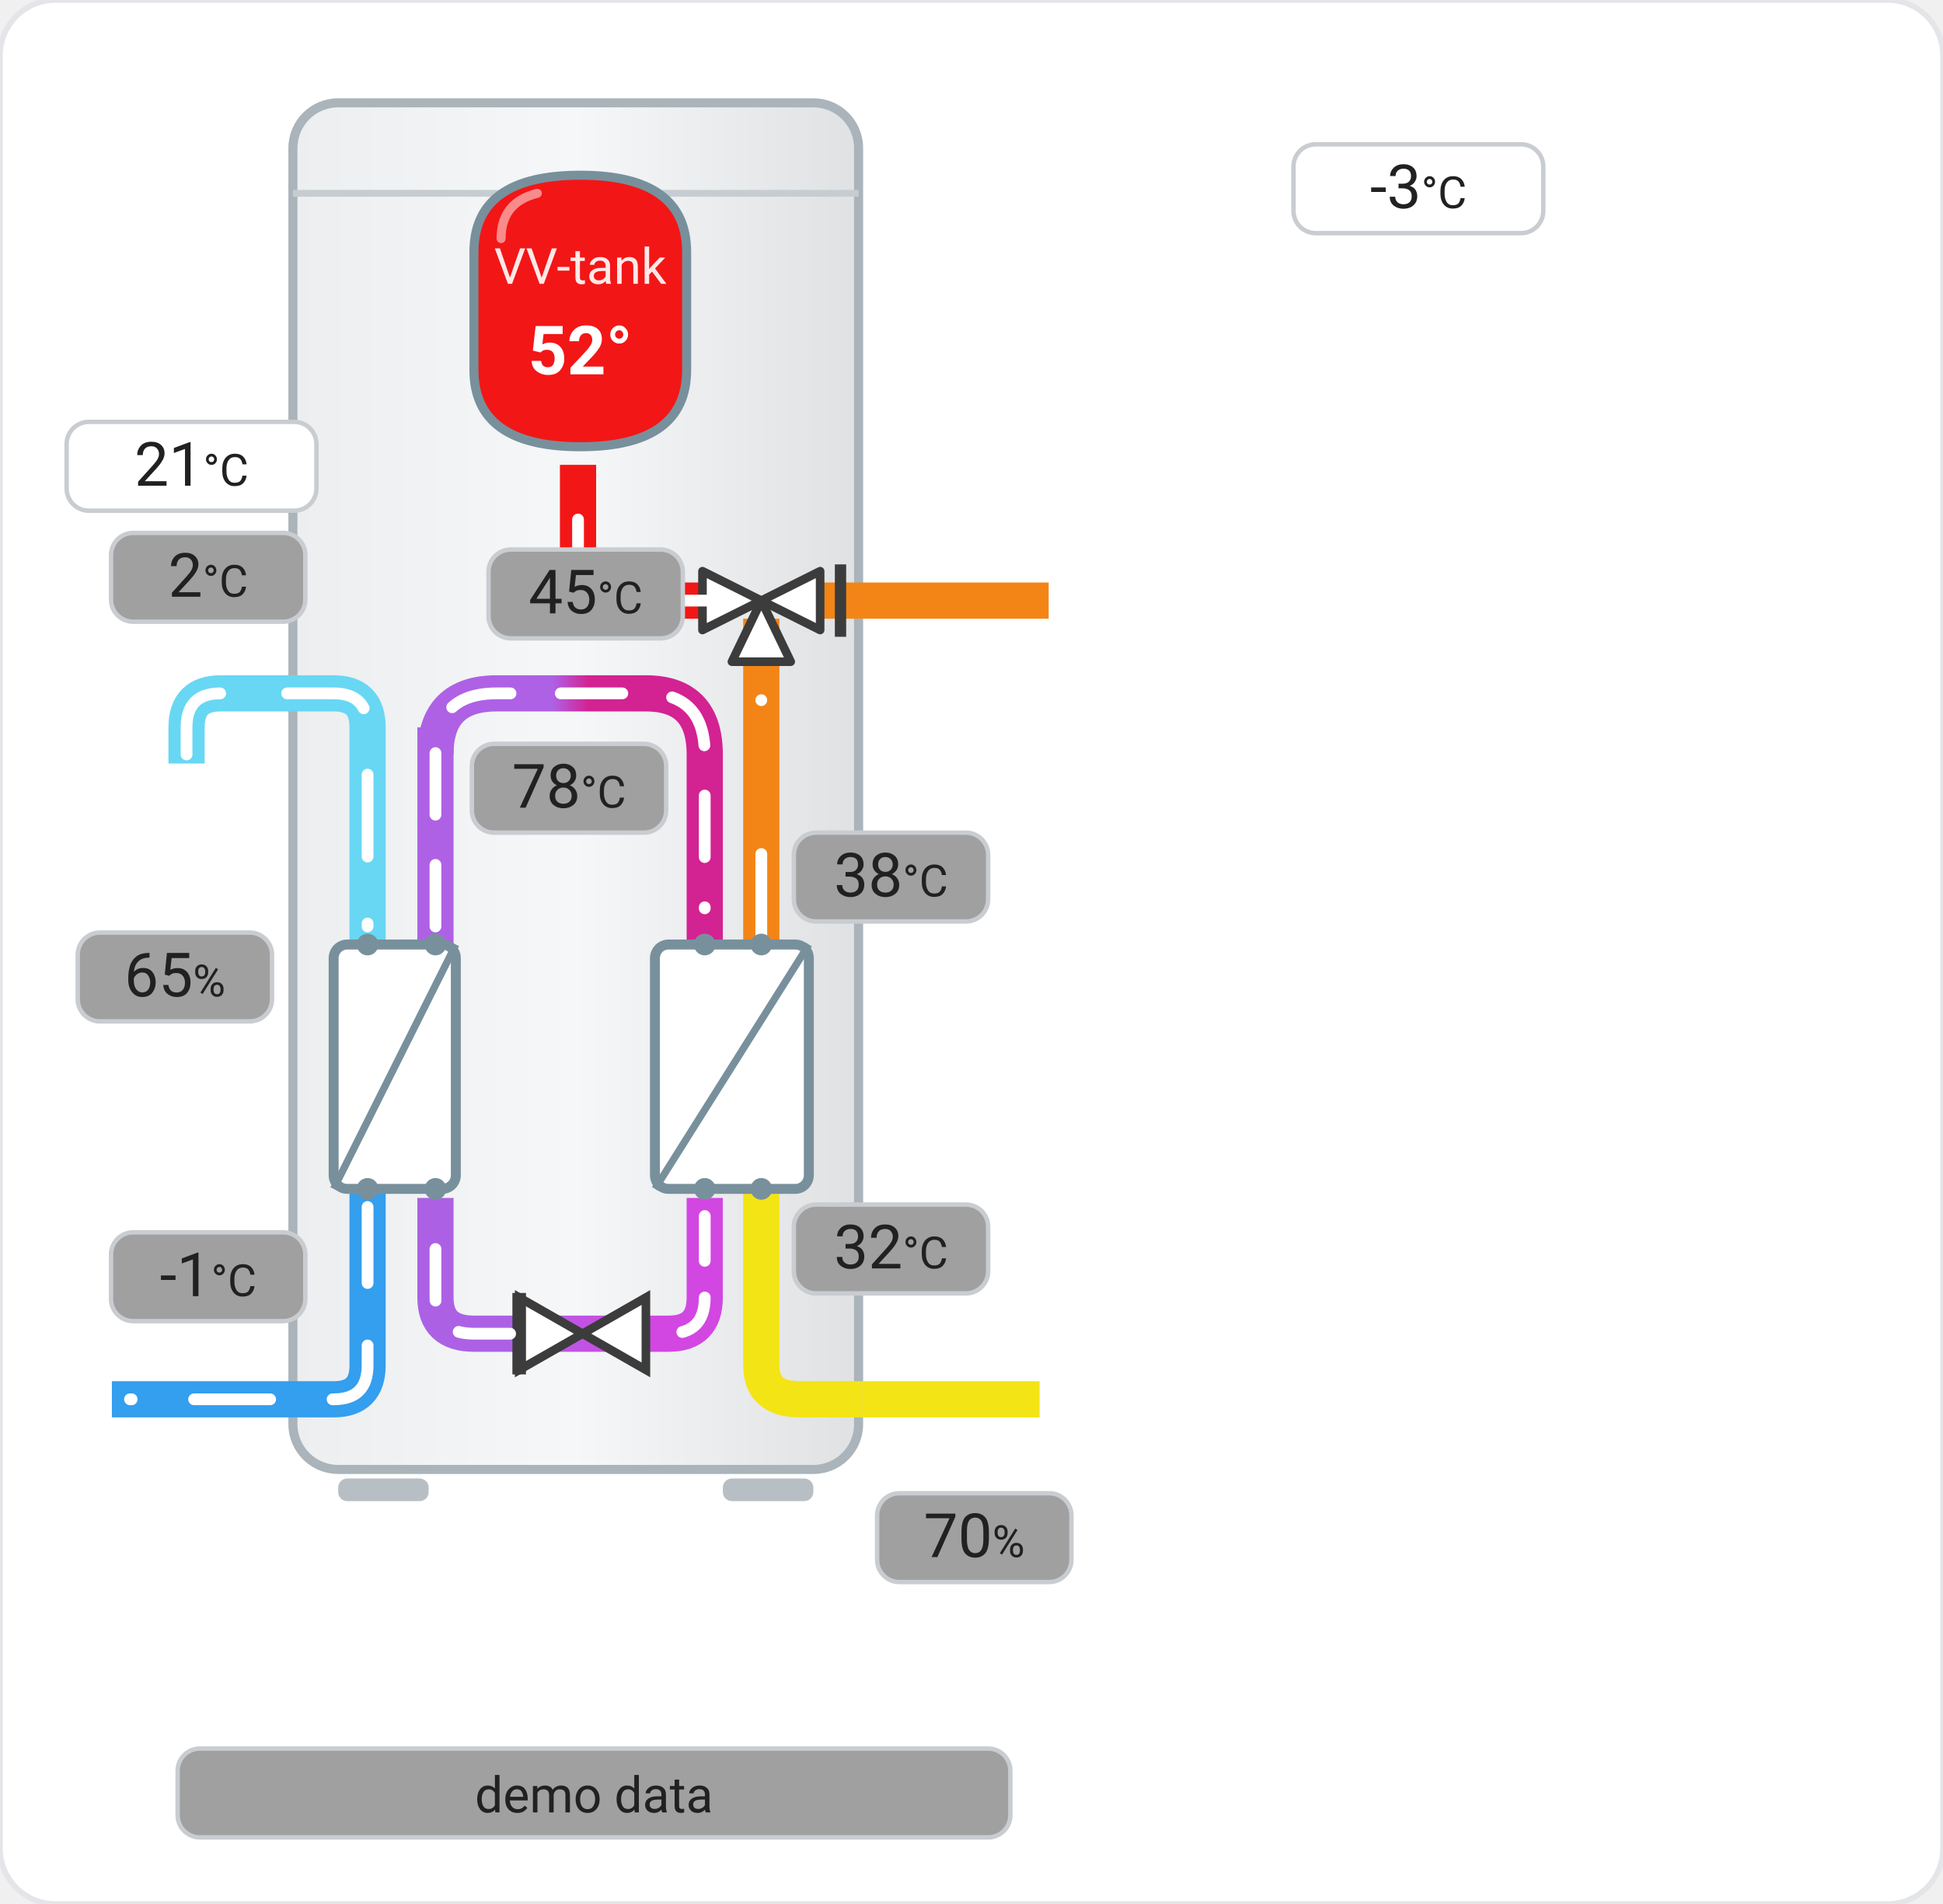
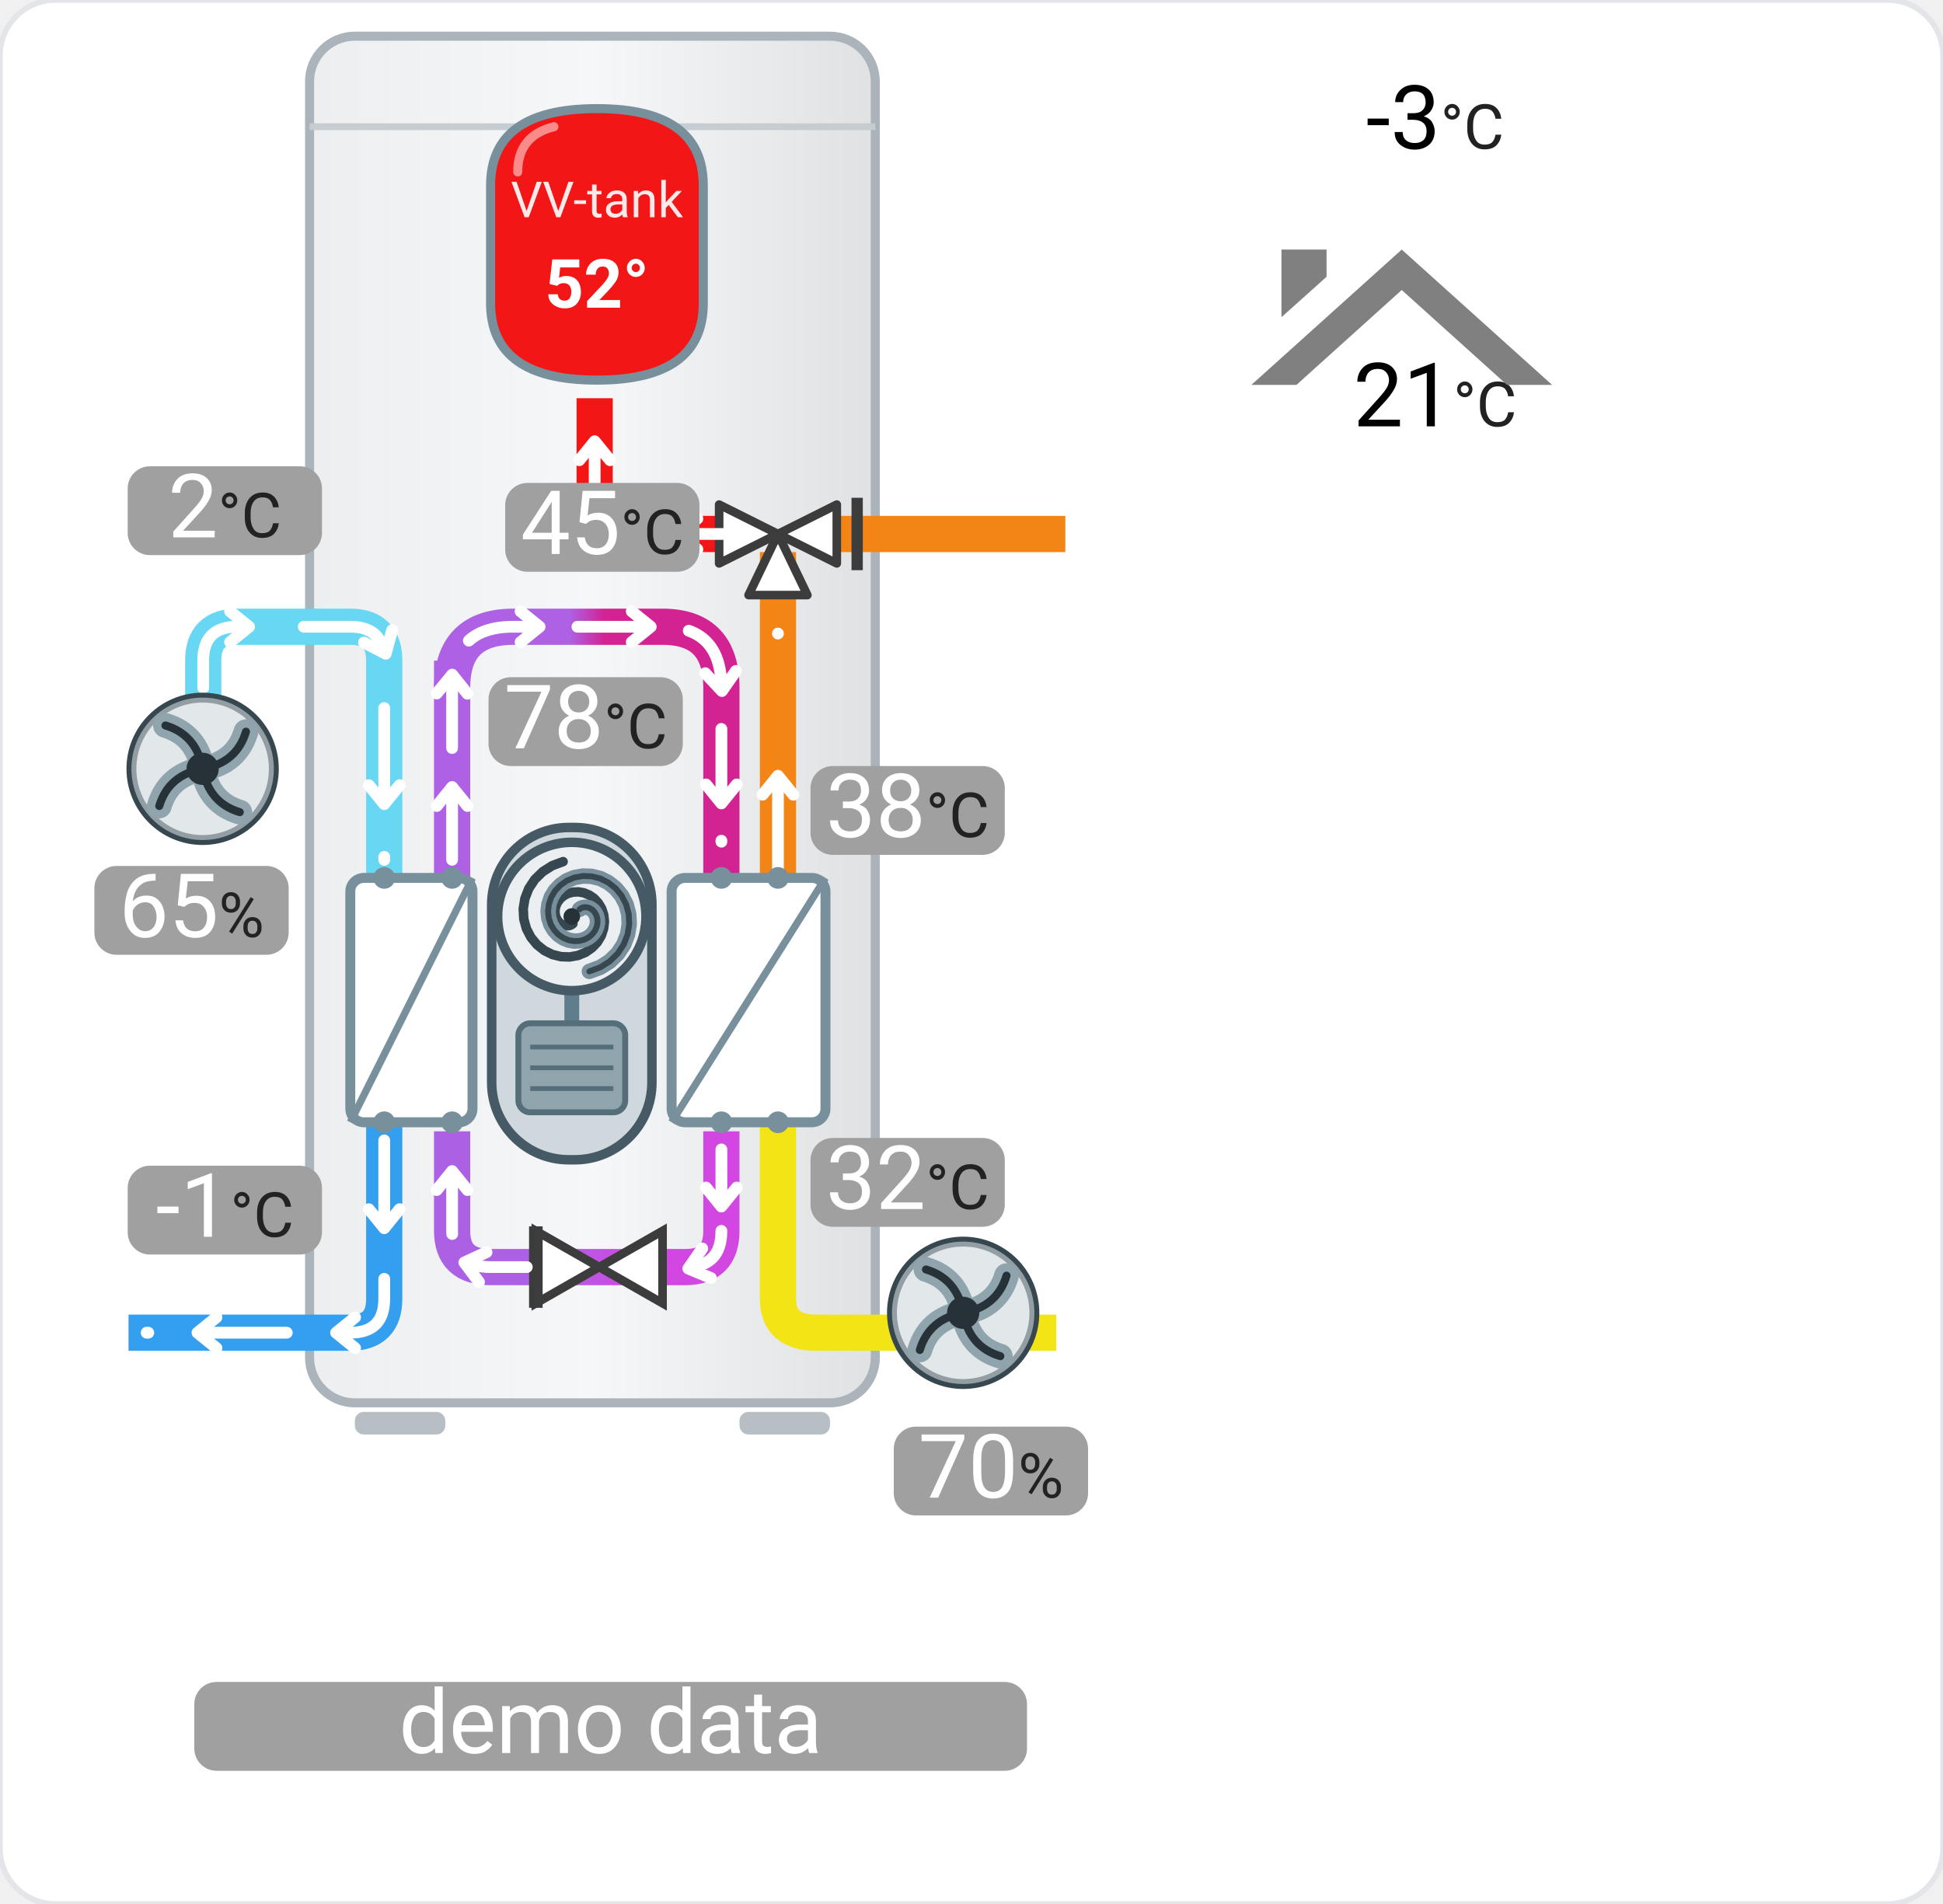
<svg xmlns="http://www.w3.org/2000/svg" width="350" height="343" viewBox="0 0 350 343" font-family="Segoe UI, Roboto, Helvetica, Arial, sans-serif">
  <rect x="0" y="0" width="350" height="343" rx="10" fill="#ffffff" stroke="#e3e5e8" />
-   <svg x="12" y="12" width="326.09" height="300" viewBox="0 0 400 368">
+   <svg x="15" y="0" width="326.09" height="300" viewBox="0 0 400 368">
    <defs>
      <linearGradient id="vgcab" x1="0" y1="0" x2="1" y2="0">
        <stop offset="0" stop-color="#eceeef" />
        <stop offset="0.5" stop-color="#f6f7f8" />
        <stop offset="1" stop-color="#dfe1e3" />
      </linearGradient>
    </defs>
    <rect x="50" y="8" width="125" height="302" rx="10" fill="url(#vgcab)" stroke="#aab4ba" stroke-width="2" />
    <line x1="50" y1="28" x2="175" y2="28" stroke="#c5cdd2" stroke-width="1.5" />
    <rect x="60" y="312" width="20" height="5" rx="2" fill="#b8bfc4" />
    <rect x="145" y="312" width="20" height="5" rx="2" fill="#b8bfc4" />
    <defs />
    <g id="piperedo">
      <defs>
        <linearGradient id="vgl" gradientUnits="userSpaceOnUse" x1="0" y1="292" x2="0" y2="146">
          <stop offset="0" stop-color="hsl(275.0,72%,64.0%)" />
          <stop offset="1" stop-color="hsl(275.0,72%,64.0%)" />
        </linearGradient>
        <linearGradient id="vgt" gradientUnits="userSpaceOnUse" x1="81" y1="0" x2="147" y2="0">
          <stop offset="0" stop-color="hsl(275.0,72%,64.0%)" />
          <stop offset="0.40" stop-color="hsl(275.0,72%,64.0%)" />
          <stop offset="0.52" stop-color="hsl(322.0,72%,48.0%)" />
          <stop offset="1" stop-color="hsl(322.0,72%,48.0%)" />
        </linearGradient>
        <linearGradient id="vgb" gradientUnits="userSpaceOnUse" x1="81" y1="0" x2="147" y2="0">
          <stop offset="0" stop-color="hsl(274.0,72%,64.0%)" />
          <stop offset="0.30" stop-color="hsl(274.0,72%,64.0%)" />
          <stop offset="0.66" stop-color="hsl(294.0,72%,58.0%)" />
          <stop offset="1" stop-color="hsl(294.0,72%,58.0%)" />
        </linearGradient>
      </defs>
      <path d="M176 294.5 H215" fill="none" stroke="hsl(56.0,90%,52%)" stroke-width="8" />
      <path d="M81.5 196 V146" fill="none" stroke="url(#vgl)" stroke-width="8" />
      <path d="M81.5 152 Q81.5 138.5 95 138.5 H128 Q141 138.5 141 152 V194" fill="none" stroke="url(#vgt)" stroke-width="8" />
      <path d="M141 250 V272 Q141 280 133 280 H90 Q81.5 280 81.5 272 V250" fill="none" stroke="url(#vgb)" stroke-width="8" />
      <path d="M153.5 196 V122" fill="none" stroke="hsl(30.0,90%,52%)" stroke-width="8" />
      <path d="M165 118 H217" fill="none" stroke="hsl(30.0,90%,52%)" stroke-width="8" />
      <g id="valve3w">
-         <path d="M153.5 192 V140" fill="none" stroke="#ffffff" stroke-width="2.6" stroke-linecap="round" stroke-dasharray="18.0 34.0" />
-         <path d="M-1.6 -3.4 L2.6 0 L-1.6 3.4" fill="none" stroke="#ffffff" stroke-width="2.6" stroke-linecap="round" stroke-linejoin="round" />
+         <path d="M153.5 192 V140" fill="none" stroke="#ffffff" stroke-width="2.6" stroke-linecap="round" stroke-dasharray="18.0 34.0" style="" />
+         <path d="M-1.6 -3.4 L2.6 0 L-1.6 3.4" fill="none" stroke="#ffffff" stroke-width="2.6" stroke-linecap="round" stroke-linejoin="round" transform="translate(153.50 174.02) rotate(-90.00)" />
        <path d="M147 118 H121 Q113 118 113 110 V88" fill="none" stroke="hsl(0.0,90%,52%)" stroke-width="8" stroke-linejoin="round" />
        <line x1="171" y1="110" x2="171" y2="126" stroke="rgb(60,60,60)" stroke-width="2.5" />
        <path d="M147 131.5 L153.5 118 L160 131.5 Z" fill="#ffffff" stroke="rgb(60,60,60)" stroke-width="1.9" stroke-linejoin="round" />
        <path d="M140.5 111.5 L153.5 118 L140.5 124.5 Z" fill="#ffffff" stroke="rgb(60,60,60)" stroke-width="1.9" stroke-linejoin="round" />
        <path d="M166.5 111.5 L153.5 118 L166.5 124.5 Z" fill="#ffffff" stroke="rgb(60,60,60)" stroke-width="1.9" stroke-linejoin="round" />
      </g>
      <path d="M153.5 248 V287 Q153.5 294.5 162 294.5 H176" fill="none" stroke="hsl(56.0,90%,52%)" stroke-width="8" />
      <path d="M26.5 154 V146 Q26.5 138.5 34 138.5 H59 Q66.5 138.5 66.5 146 V196" fill="none" stroke="hsl(192.0,85%,68.0%)" stroke-width="8" stroke-linejoin="round" />
      <path d="M66.5 246 V287 Q66.5 294.5 59 294.5 H10" fill="none" stroke="hsl(206.0,85%,57.0%)" stroke-width="8" stroke-linejoin="round" />
      <g id="vvx-inner">
        <rect x="130" y="194" width="34" height="54" rx="3" fill="#ffffff" stroke="#78909c" stroke-width="2.2" />
        <line x1="130" y1="248" x2="164" y2="194" stroke="#78909c" stroke-width="1.6" />
        <circle cx="141" cy="194" r="2.4" fill="#78909c" />
        <circle cx="141" cy="248" r="2.4" fill="#78909c" />
        <circle cx="153.5" cy="194" r="2.4" fill="#78909c" />
        <circle cx="153.5" cy="248" r="2.4" fill="#78909c" />
      </g>
      <g id="vvx-evap">
        <rect x="59" y="194" width="27" height="54" rx="3" fill="#ffffff" stroke="#78909c" stroke-width="2.2" />
        <line x1="59" y1="248" x2="86" y2="194" stroke="#78909c" stroke-width="1.6" />
        <circle cx="66.5" cy="194" r="2.4" fill="#78909c" />
        <circle cx="66.5" cy="248" r="2.4" fill="#78909c" />
        <circle cx="81.5" cy="194" r="2.4" fill="#78909c" />
        <circle cx="81.5" cy="248" r="2.4" fill="#78909c" />
      </g>
      <path d="M100 272 L114 280 L100 288 Z" fill="#ffffff" stroke="rgb(60,60,60)" stroke-width="1.9" />
      <path d="M128 272 L114 280 L128 288 Z" fill="#ffffff" stroke="rgb(60,60,60)" stroke-width="1.9" />
      <line x1="100" y1="271" x2="100" y2="289" stroke="rgb(60,60,60)" stroke-width="3" />
    </g>
-     <path d="M90 41 Q90 24 113.5 24 Q137 24 137 41 V67 Q137 84 113.5 84 Q90 84 90 67 Z" fill="hsl(0.0,90%,52%)" fill-opacity="1.0" stroke="#78909c" stroke-width="2" />
+     <path class="vptankglow" d="M90 41 Q90 24 113.5 24 Q137 24 137 41 V67 Q137 84 113.5 84 Q90 84 90 67 Z" fill="hsl(0.0,90%,52%)" fill-opacity="1.0" stroke="#78909c" stroke-width="2" />
    <path d="M96 38 Q96 30 104 28" fill="none" stroke="#ffffff" stroke-width="2" stroke-linecap="round" opacity="0.5" />
    <text x="113.5" y="48" text-anchor="middle" font-size="11" fill="#ffffff" opacity="0.9">VV-tank</text>
    <text x="113.5" y="68" text-anchor="middle" font-size="15" font-weight="bold" fill="#ffffff">52°</text>
-     <path d="M26.5 152 V146 Q26.5 138.5 34 138.5 H59 Q66.5 138.5 66.5 146 V190" fill="none" stroke="#ffffff" stroke-width="2.6" stroke-linecap="round" stroke-dasharray="18.1 14.8" />
-     <path d="M-1.6 -3.4 L2.6 0 L-1.6 3.4" fill="none" stroke="#ffffff" stroke-width="2.6" stroke-linecap="round" stroke-linejoin="round" />
-     <path d="M-1.6 -3.4 L2.6 0 L-1.6 3.4" fill="none" stroke="#ffffff" stroke-width="2.6" stroke-linecap="round" stroke-linejoin="round" />
-     <path d="M-1.6 -3.4 L2.6 0 L-1.6 3.4" fill="none" stroke="#ffffff" stroke-width="2.6" stroke-linecap="round" stroke-linejoin="round" />
-     <path d="M66.5 252 V287 Q66.5 294.5 59 294.5 H14" fill="none" stroke="#ffffff" stroke-width="2.6" stroke-linecap="round" stroke-dasharray="16.8 13.8" />
-     <path d="M-1.6 -3.4 L2.6 0 L-1.6 3.4" fill="none" stroke="#ffffff" stroke-width="2.6" stroke-linecap="round" stroke-linejoin="round" />
-     <path d="M-1.6 -3.4 L2.6 0 L-1.6 3.4" fill="none" stroke="#ffffff" stroke-width="2.6" stroke-linecap="round" stroke-linejoin="round" />
-     <path d="M-1.6 -3.4 L2.6 0 L-1.6 3.4" fill="none" stroke="#ffffff" stroke-width="2.6" stroke-linecap="round" stroke-linejoin="round" />
-     <path d="M81.5 190 V152 Q81.5 138.5 95 138.5 H128 Q141 138.5 141 152 V186" fill="none" stroke="#ffffff" stroke-width="2.6" stroke-linecap="round" stroke-dasharray="13.6 11.1" />
-     <path d="M-1.6 -3.4 L2.6 0 L-1.6 3.4" fill="none" stroke="#ffffff" stroke-width="2.6" stroke-linecap="round" stroke-linejoin="round" />
-     <path d="M-1.6 -3.4 L2.6 0 L-1.6 3.4" fill="none" stroke="#ffffff" stroke-width="2.6" stroke-linecap="round" stroke-linejoin="round" />
-     <path d="M-1.6 -3.4 L2.6 0 L-1.6 3.4" fill="none" stroke="#ffffff" stroke-width="2.6" stroke-linecap="round" stroke-linejoin="round" />
-     <path d="M-1.6 -3.4 L2.6 0 L-1.6 3.4" fill="none" stroke="#ffffff" stroke-width="2.6" stroke-linecap="round" stroke-linejoin="round" />
-     <path d="M-1.6 -3.4 L2.6 0 L-1.6 3.4" fill="none" stroke="#ffffff" stroke-width="2.6" stroke-linecap="round" stroke-linejoin="round" />
-     <path d="M-1.6 -3.4 L2.6 0 L-1.6 3.4" fill="none" stroke="#ffffff" stroke-width="2.6" stroke-linecap="round" stroke-linejoin="round" />
-     <path d="M141 254 V272 Q141 280 133 280 H128" fill="none" stroke="#ffffff" stroke-width="2.6" stroke-linecap="round" stroke-dasharray="9.9 8.1" />
-     <path d="M-1.6 -3.4 L2.6 0 L-1.6 3.4" fill="none" stroke="#ffffff" stroke-width="2.6" stroke-linecap="round" stroke-linejoin="round" />
-     <path d="M-1.6 -3.4 L2.6 0 L-1.6 3.4" fill="none" stroke="#ffffff" stroke-width="2.6" stroke-linecap="round" stroke-linejoin="round" />
-     <path d="M98 280 H90 Q81.5 280 81.5 272 V252" fill="none" stroke="#ffffff" stroke-width="2.6" stroke-linecap="round" stroke-dasharray="11.4 9.3" />
-     <path d="M-1.6 -3.4 L2.6 0 L-1.6 3.4" fill="none" stroke="#ffffff" stroke-width="2.6" stroke-linecap="round" stroke-linejoin="round" />
-     <path d="M-1.6 -3.4 L2.6 0 L-1.6 3.4" fill="none" stroke="#ffffff" stroke-width="2.6" stroke-linecap="round" stroke-linejoin="round" />
-     <path d="M144 118 H121 Q113 118 113 110 V92" fill="none" stroke="#ffffff" stroke-width="2.6" stroke-linecap="round" stroke-dasharray="9.9 8.1" />
-     <path d="M-1.6 -3.4 L2.6 0 L-1.6 3.4" fill="none" stroke="#ffffff" stroke-width="2.6" stroke-linecap="round" stroke-linejoin="round" />
-     <path d="M-1.6 -3.4 L2.6 0 L-1.6 3.4" fill="none" stroke="#ffffff" stroke-width="2.6" stroke-linecap="round" stroke-linejoin="round" />
-     <path d="M-1.6 -3.4 L2.6 0 L-1.6 3.4" fill="none" stroke="#ffffff" stroke-width="2.6" stroke-linecap="round" stroke-linejoin="round" />
+     <path d="M26.5 152 V146 Q26.5 138.5 34 138.5 H59 Q66.5 138.5 66.5 146 V190" fill="none" stroke="#ffffff" stroke-width="2.6" stroke-linecap="round" stroke-dasharray="18.1 14.8" style="" />
+     <path d="M-1.6 -3.4 L2.6 0 L-1.6 3.4" fill="none" stroke="#ffffff" stroke-width="2.6" stroke-linecap="round" stroke-linejoin="round" transform="translate(34.04 138.50) rotate(0.00)" />
+     <path d="M-1.6 -3.4 L2.6 0 L-1.6 3.4" fill="none" stroke="#ffffff" stroke-width="2.6" stroke-linecap="round" stroke-linejoin="round" transform="translate(65.78 142.08) rotate(66.34)" />
+     <path d="M-1.6 -3.4 L2.6 0 L-1.6 3.4" fill="none" stroke="#ffffff" stroke-width="2.6" stroke-linecap="round" stroke-linejoin="round" transform="translate(66.50 175.10) rotate(90.00)" />
+     <path d="M66.5 252 V287 Q66.5 294.5 59 294.5 H14" fill="none" stroke="#ffffff" stroke-width="2.6" stroke-linecap="round" stroke-dasharray="16.8 13.8" style="" />
+     <path d="M-1.6 -3.4 L2.6 0 L-1.6 3.4" fill="none" stroke="#ffffff" stroke-width="2.6" stroke-linecap="round" stroke-linejoin="round" transform="translate(66.50 268.81) rotate(90.00)" />
+     <path d="M-1.6 -3.4 L2.6 0 L-1.6 3.4" fill="none" stroke="#ffffff" stroke-width="2.6" stroke-linecap="round" stroke-linejoin="round" transform="translate(58.46 294.50) rotate(180.00)" />
+     <path d="M-1.6 -3.4 L2.6 0 L-1.6 3.4" fill="none" stroke="#ffffff" stroke-width="2.6" stroke-linecap="round" stroke-linejoin="round" transform="translate(27.83 294.50) rotate(180.00)" />
+     <path d="M81.5 190 V152 Q81.5 138.5 95 138.5 H128 Q141 138.5 141 152 V186" fill="none" stroke="#ffffff" stroke-width="2.6" stroke-linecap="round" stroke-dasharray="13.6 11.1" style="" />
+     <path d="M-1.6 -3.4 L2.6 0 L-1.6 3.4" fill="none" stroke="#ffffff" stroke-width="2.6" stroke-linecap="round" stroke-linejoin="round" transform="translate(81.50 176.51) rotate(-90.00)" />
+     <path d="M-1.6 -3.4 L2.6 0 L-1.6 3.4" fill="none" stroke="#ffffff" stroke-width="2.6" stroke-linecap="round" stroke-linejoin="round" transform="translate(81.50 151.68) rotate(-89.55)" />
+     <path d="M-1.6 -3.4 L2.6 0 L-1.6 3.4" fill="none" stroke="#ffffff" stroke-width="2.6" stroke-linecap="round" stroke-linejoin="round" transform="translate(98.23 138.50) rotate(0.00)" />
+     <path d="M-1.6 -3.4 L2.6 0 L-1.6 3.4" fill="none" stroke="#ffffff" stroke-width="2.6" stroke-linecap="round" stroke-linejoin="round" transform="translate(122.79 138.50) rotate(0.00)" />
+     <path d="M-1.6 -3.4 L2.6 0 L-1.6 3.4" fill="none" stroke="#ffffff" stroke-width="2.6" stroke-linecap="round" stroke-linejoin="round" transform="translate(140.93 150.11) rotate(85.83)" />
+     <path d="M-1.6 -3.4 L2.6 0 L-1.6 3.4" fill="none" stroke="#ffffff" stroke-width="2.6" stroke-linecap="round" stroke-linejoin="round" transform="translate(141.00 174.94) rotate(90.00)" />
+     <path d="M141 254 V272 Q141 280 133 280 H128" fill="none" stroke="#ffffff" stroke-width="2.6" stroke-linecap="round" stroke-dasharray="9.9 8.1" style="" />
+     <path d="M-1.6 -3.4 L2.6 0 L-1.6 3.4" fill="none" stroke="#ffffff" stroke-width="2.6" stroke-linecap="round" stroke-linejoin="round" transform="translate(141.00 264.02) rotate(90.00)" />
+     <path d="M-1.6 -3.4 L2.6 0 L-1.6 3.4" fill="none" stroke="#ffffff" stroke-width="2.6" stroke-linecap="round" stroke-linejoin="round" transform="translate(136.19 279.60) rotate(163.67)" />
+     <path d="M98 280 H90 Q81.5 280 81.5 272 V252" fill="none" stroke="#ffffff" stroke-width="2.6" stroke-linecap="round" stroke-dasharray="11.4 9.3" style="" />
+     <path d="M-1.6 -3.4 L2.6 0 L-1.6 3.4" fill="none" stroke="#ffffff" stroke-width="2.6" stroke-linecap="round" stroke-linejoin="round" transform="translate(86.72 279.62) rotate(-165.88)" />
+     <path d="M-1.6 -3.4 L2.6 0 L-1.6 3.4" fill="none" stroke="#ffffff" stroke-width="2.6" stroke-linecap="round" stroke-linejoin="round" transform="translate(81.50 261.38) rotate(-90.00)" />
+     <path d="M144 118 H121 Q113 118 113 110 V92" fill="none" stroke="#ffffff" stroke-width="2.6" stroke-linecap="round" stroke-dasharray="9.9 8.1" style="" />
+     <path d="M-1.6 -3.4 L2.6 0 L-1.6 3.4" fill="none" stroke="#ffffff" stroke-width="2.6" stroke-linecap="round" stroke-linejoin="round" transform="translate(134.10 118.00) rotate(180.00)" />
+     <path d="M-1.6 -3.4 L2.6 0 L-1.6 3.4" fill="none" stroke="#ffffff" stroke-width="2.6" stroke-linecap="round" stroke-linejoin="round" transform="translate(116.27 116.96) rotate(-149.88)" />
+     <path d="M-1.6 -3.4 L2.6 0 L-1.6 3.4" fill="none" stroke="#ffffff" stroke-width="2.6" stroke-linecap="round" stroke-linejoin="round" transform="translate(113.00 100.10) rotate(-90.00)" />
  </svg>
-   <rect x="32.0" y="315.0" width="150" height="16" rx="4" fill="#a0a0a0" stroke="#c9ccd0" stroke-width="0.8" />
-   <text x="107.0" y="326.5" font-size="9" fill="#212121" text-anchor="middle">demo data</text>
-   <rect x="20.0" y="96.0" width="35" height="16" rx="4" fill="#a0a0a0" stroke="#c9ccd0" stroke-width="0.8" />
-   <text x="37.5" y="107.5" font-size="11" fill="#212121" text-anchor="middle">2<tspan font-size="8">°C</tspan>
+   <svg x="81.0" y="148.0" width="44" height="62" viewBox="0 0 40 58">
+     <rect x="6.5" y="1" width="27" height="56" rx="13" fill="#cfd8dc" stroke="#455a64" stroke-width="1.6" />
+     <line x1="20" y1="28.5" x2="20" y2="34" stroke="#607d8b" stroke-width="2.5" />
+     <rect x="11" y="34" width="18" height="15" rx="2" fill="#90a4ae" stroke="#546e7a" stroke-width="1" />
+     <line x1="13" y1="38" x2="27" y2="38" stroke="#546e7a" stroke-width="0.8" />
+     <line x1="13" y1="41.5" x2="27" y2="41.5" stroke="#546e7a" stroke-width="0.8" />
+     <line x1="13" y1="45" x2="27" y2="45" stroke="#546e7a" stroke-width="0.8" />
+     <circle cx="20" cy="16" r="12.5" fill="#eceff1" stroke="#455a64" stroke-width="1.6" />
+     <path d="M20.19 17.21L19.93 17.40L19.59 17.53L19.20 17.57L18.78 17.51L18.35 17.34L17.94 17.05L17.60 16.64L17.33 16.14L17.19 15.55L17.17 14.91L17.31 14.25L17.60 13.60L18.05 13.00L18.65 12.49L19.38 12.11L20.22 11.89L21.11 11.85L22.03 12.01L22.93 12.38L23.76 12.95L24.47 13.72L25.03 14.65L25.38 15.72L25.50 16.87L25.36 18.06L24.97 19.23L24.32 20.32L23.42 21.27L22.32 22.04L21.04 22.57L19.64 22.82L18.19 22.77L16.73 22.41L15.36 21.73L14.13 20.75L13.11 19.51L12.35 18.05L11.91 16.42L11.82 14.70L12.10 12.97L12.75 11.29L13.76 9.76L15.10 8.45L16.71 7.43L18.54 6.75" fill="none" stroke="#37474f" stroke-width="1.6" stroke-linecap="round" stroke-linejoin="round" />
+     <g class="orbscr" transform="translate(1.5 0)">
+       <defs>
+         <path id="scrorb" d="M19.81 14.79L20.07 14.60L20.41 14.47L20.80 14.43L21.22 14.49L21.65 14.66L22.06 14.95L22.40 15.36L22.67 15.86L22.81 16.45L22.83 17.09L22.69 17.75L22.40 18.40L21.95 19.00L21.35 19.51L20.62 19.89L19.78 20.11L18.89 20.15L17.97 19.99L17.07 19.62L16.24 19.05L15.53 18.28L14.97 17.35L14.62 16.28L14.50 15.13L14.64 13.94L15.03 12.77L15.68 11.68L16.58 10.73L17.68 9.96L18.96 9.43L20.36 9.18L21.81 9.23L23.27 9.59L24.64 10.27L25.87 11.25L26.89 12.49L27.65 13.95L28.09 15.58L28.18 17.30L27.90 19.03L27.25 20.71L26.24 22.24L24.90 23.55L23.29 24.57L21.46 25.25" fill="none" stroke-linecap="round" stroke-linejoin="round" />
+       </defs>
+       <use href="#scrorb" stroke="#78909c" stroke-width="2.6" />
+       <use href="#scrorb" stroke="#37474f" stroke-width="1" />
+     </g>
+     <circle cx="20" cy="16" r="1.4" fill="#263238" />
+   </svg>
+   <svg x="22.0" y="124.0" width="29" height="29" viewBox="0 0 26 26">
+     <circle cx="13" cy="13" r="11.5" fill="#ffffff" stroke="#37474f" stroke-width="1.6" />
+     <circle cx="13" cy="13" r="11.5" fill="#cfd8dc99" />
+     <g style="transform-origin:0px 0px;transform:translate(13px,13px);">
+       <path d="M0 0 Q5.5 -1 7 -6" fill="none" stroke="#90a4ae" stroke-width="4" stroke-linecap="round" />
+       <path d="M0 0 Q5.5 -1 7 -6" fill="none" stroke="#263238" stroke-width="1.3" stroke-linecap="round" />
+       <path d="M0 0 Q5.5 -1 7 -6" fill="none" stroke="#90a4ae" stroke-width="4" stroke-linecap="round" transform="rotate(90)" />
+       <path d="M0 0 Q5.5 -1 7 -6" fill="none" stroke="#263238" stroke-width="1.3" stroke-linecap="round" transform="rotate(90)" />
+       <path d="M0 0 Q5.5 -1 7 -6" fill="none" stroke="#90a4ae" stroke-width="4" stroke-linecap="round" transform="rotate(180)" />
+       <path d="M0 0 Q5.5 -1 7 -6" fill="none" stroke="#263238" stroke-width="1.3" stroke-linecap="round" transform="rotate(180)" />
+       <path d="M0 0 Q5.5 -1 7 -6" fill="none" stroke="#90a4ae" stroke-width="4" stroke-linecap="round" transform="rotate(270)" />
+       <path d="M0 0 Q5.5 -1 7 -6" fill="none" stroke="#263238" stroke-width="1.3" stroke-linecap="round" transform="rotate(270)" />
+       <circle cx="0" cy="0" r="2.6" fill="#263238" />
+     </g>
+   </svg>
+   <svg x="159.0" y="222.0" width="29" height="29" viewBox="0 0 26 26">
+     <circle cx="13" cy="13" r="11.5" fill="#ffffff" stroke="#37474f" stroke-width="1.6" />
+     <circle cx="13" cy="13" r="11.5" fill="#cfd8dc99" />
+     <g style="transform-origin:0px 0px;transform:translate(13px,13px);">
+       <path d="M0 0 Q5.5 -1 7 -6" fill="none" stroke="#90a4ae" stroke-width="4" stroke-linecap="round" />
+       <path d="M0 0 Q5.5 -1 7 -6" fill="none" stroke="#263238" stroke-width="1.3" stroke-linecap="round" />
+       <path d="M0 0 Q5.5 -1 7 -6" fill="none" stroke="#90a4ae" stroke-width="4" stroke-linecap="round" transform="rotate(90)" />
+       <path d="M0 0 Q5.5 -1 7 -6" fill="none" stroke="#263238" stroke-width="1.3" stroke-linecap="round" transform="rotate(90)" />
+       <path d="M0 0 Q5.5 -1 7 -6" fill="none" stroke="#90a4ae" stroke-width="4" stroke-linecap="round" transform="rotate(180)" />
+       <path d="M0 0 Q5.5 -1 7 -6" fill="none" stroke="#263238" stroke-width="1.3" stroke-linecap="round" transform="rotate(180)" />
+       <path d="M0 0 Q5.5 -1 7 -6" fill="none" stroke="#90a4ae" stroke-width="4" stroke-linecap="round" transform="rotate(270)" />
+       <path d="M0 0 Q5.5 -1 7 -6" fill="none" stroke="#263238" stroke-width="1.3" stroke-linecap="round" transform="rotate(270)" />
+       <circle cx="0" cy="0" r="2.6" fill="#263238" />
+     </g>
+   </svg>
+   <rect x="236.0" y="64.0" width="45" height="16" rx="4" fill="#ffffff" />
+   <text x="258.5" y="76.8" font-size="16" fill="#000000" text-anchor="middle">21<tspan font-size="11.2" fill="#222222">°C</tspan>
  </text>
-   <rect x="20.0" y="222.0" width="35" height="16" rx="4" fill="#a0a0a0" stroke="#c9ccd0" stroke-width="0.8" />
-   <text x="37.5" y="233.5" font-size="11" fill="#212121" text-anchor="middle">-1<tspan font-size="8">°C</tspan>
+   <rect x="236.0" y="14.0" width="45" height="16" rx="4" fill="#ffffff" />
+   <text x="258.5" y="26.8" font-size="16" fill="#000000" text-anchor="middle">-3<tspan font-size="11.2" fill="#222222">°C</tspan>
  </text>
-   <rect x="88.0" y="99.0" width="35" height="16" rx="4" fill="#a0a0a0" stroke="#c9ccd0" stroke-width="0.8" />
-   <text x="105.5" y="110.5" font-size="11" fill="#212121" text-anchor="middle">45<tspan font-size="8">°C</tspan>
+   <rect x="35.0" y="303.0" width="150" height="16" rx="4" fill="#a0a0a0" />
+   <text x="110.0" y="315.8" font-size="16" fill="#ffffff" text-anchor="middle">demo data<tspan font-size="11.2" fill="#222222" />
  </text>
-   <rect x="143.0" y="150.0" width="35" height="16" rx="4" fill="#a0a0a0" stroke="#c9ccd0" stroke-width="0.8" />
-   <text x="160.5" y="161.5" font-size="11" fill="#212121" text-anchor="middle">38<tspan font-size="8">°C</tspan>
+   <rect x="23.0" y="84.0" width="35" height="16" rx="4" fill="#a0a0a0" />
+   <text x="40.5" y="96.8" font-size="16" fill="#ffffff" text-anchor="middle">2<tspan font-size="11.2" fill="#222222">°C</tspan>
  </text>
-   <rect x="158.0" y="269.0" width="35" height="16" rx="4" fill="#a0a0a0" stroke="#c9ccd0" stroke-width="0.8" />
-   <text x="175.5" y="280.5" font-size="11" fill="#212121" text-anchor="middle">70<tspan font-size="8">%</tspan>
+   <rect x="23.0" y="210.0" width="35" height="16" rx="4" fill="#a0a0a0" />
+   <text x="40.5" y="222.8" font-size="16" fill="#ffffff" text-anchor="middle">-1<tspan font-size="11.2" fill="#222222">°C</tspan>
  </text>
-   <rect x="14.0" y="168.0" width="35" height="16" rx="4" fill="#a0a0a0" stroke="#c9ccd0" stroke-width="0.8" />
-   <text x="31.5" y="179.5" font-size="11" fill="#212121" text-anchor="middle">65<tspan font-size="8">%</tspan>
+   <rect x="91.0" y="87.0" width="35" height="16" rx="4" fill="#a0a0a0" />
+   <text x="108.5" y="99.8" font-size="16" fill="#ffffff" text-anchor="middle">45<tspan font-size="11.2" fill="#222222">°C</tspan>
  </text>
-   <rect x="143.0" y="217.0" width="35" height="16" rx="4" fill="#a0a0a0" stroke="#c9ccd0" stroke-width="0.8" />
-   <text x="160.5" y="228.5" font-size="11" fill="#212121" text-anchor="middle">32<tspan font-size="8">°C</tspan>
+   <rect x="146.0" y="138.0" width="35" height="16" rx="4" fill="#a0a0a0" />
+   <text x="163.5" y="150.8" font-size="16" fill="#ffffff" text-anchor="middle">38<tspan font-size="11.2" fill="#222222">°C</tspan>
  </text>
-   <rect x="85.0" y="134.0" width="35" height="16" rx="4" fill="#a0a0a0" stroke="#c9ccd0" stroke-width="0.8" />
-   <text x="102.5" y="145.5" font-size="11" fill="#212121" text-anchor="middle">78<tspan font-size="8">°C</tspan>
+   <rect x="161.0" y="257.0" width="35" height="16" rx="4" fill="#a0a0a0" />
+   <text x="178.5" y="269.8" font-size="16" fill="#ffffff" text-anchor="middle">70<tspan font-size="11.2" fill="#222222"> %</tspan>
  </text>
-   <rect x="12.0" y="76.0" width="45" height="16" rx="4" fill="#ffffff" stroke="#c9ccd0" stroke-width="0.8" />
-   <text x="34.5" y="87.5" font-size="11" fill="#212121" text-anchor="middle">21<tspan font-size="8">°C</tspan>
+   <rect x="17.0" y="156.0" width="35" height="16" rx="4" fill="#a0a0a0" />
+   <text x="34.5" y="168.8" font-size="16" fill="#ffffff" text-anchor="middle">65<tspan font-size="11.2" fill="#222222"> %</tspan>
  </text>
-   <rect x="233.0" y="26.0" width="45" height="16" rx="4" fill="#ffffff" stroke="#c9ccd0" stroke-width="0.8" />
-   <text x="255.5" y="37.5" font-size="11" fill="#212121" text-anchor="middle">-3<tspan font-size="8">°C</tspan>
+   <rect x="146.0" y="205.0" width="35" height="16" rx="4" fill="#a0a0a0" />
+   <text x="163.5" y="217.8" font-size="16" fill="#ffffff" text-anchor="middle">32<tspan font-size="11.2" fill="#222222">°C</tspan>
  </text>
+   <rect x="88.0" y="122.0" width="35" height="16" rx="4" fill="#a0a0a0" />
+   <text x="105.5" y="134.8" font-size="16" fill="#ffffff" text-anchor="middle">78<tspan font-size="11.2" fill="#222222">°C</tspan>
+   </text>
+   <svg x="220.0" y="26.0" width="65" height="65" viewBox="0 0 24 24">
+     <path d="M19 16H22L12 7L2 16H5L12 9.69L19 16M7 8.81V7H4V11.5L7 8.81Z" fill="grey" />
+   </svg>
</svg>
